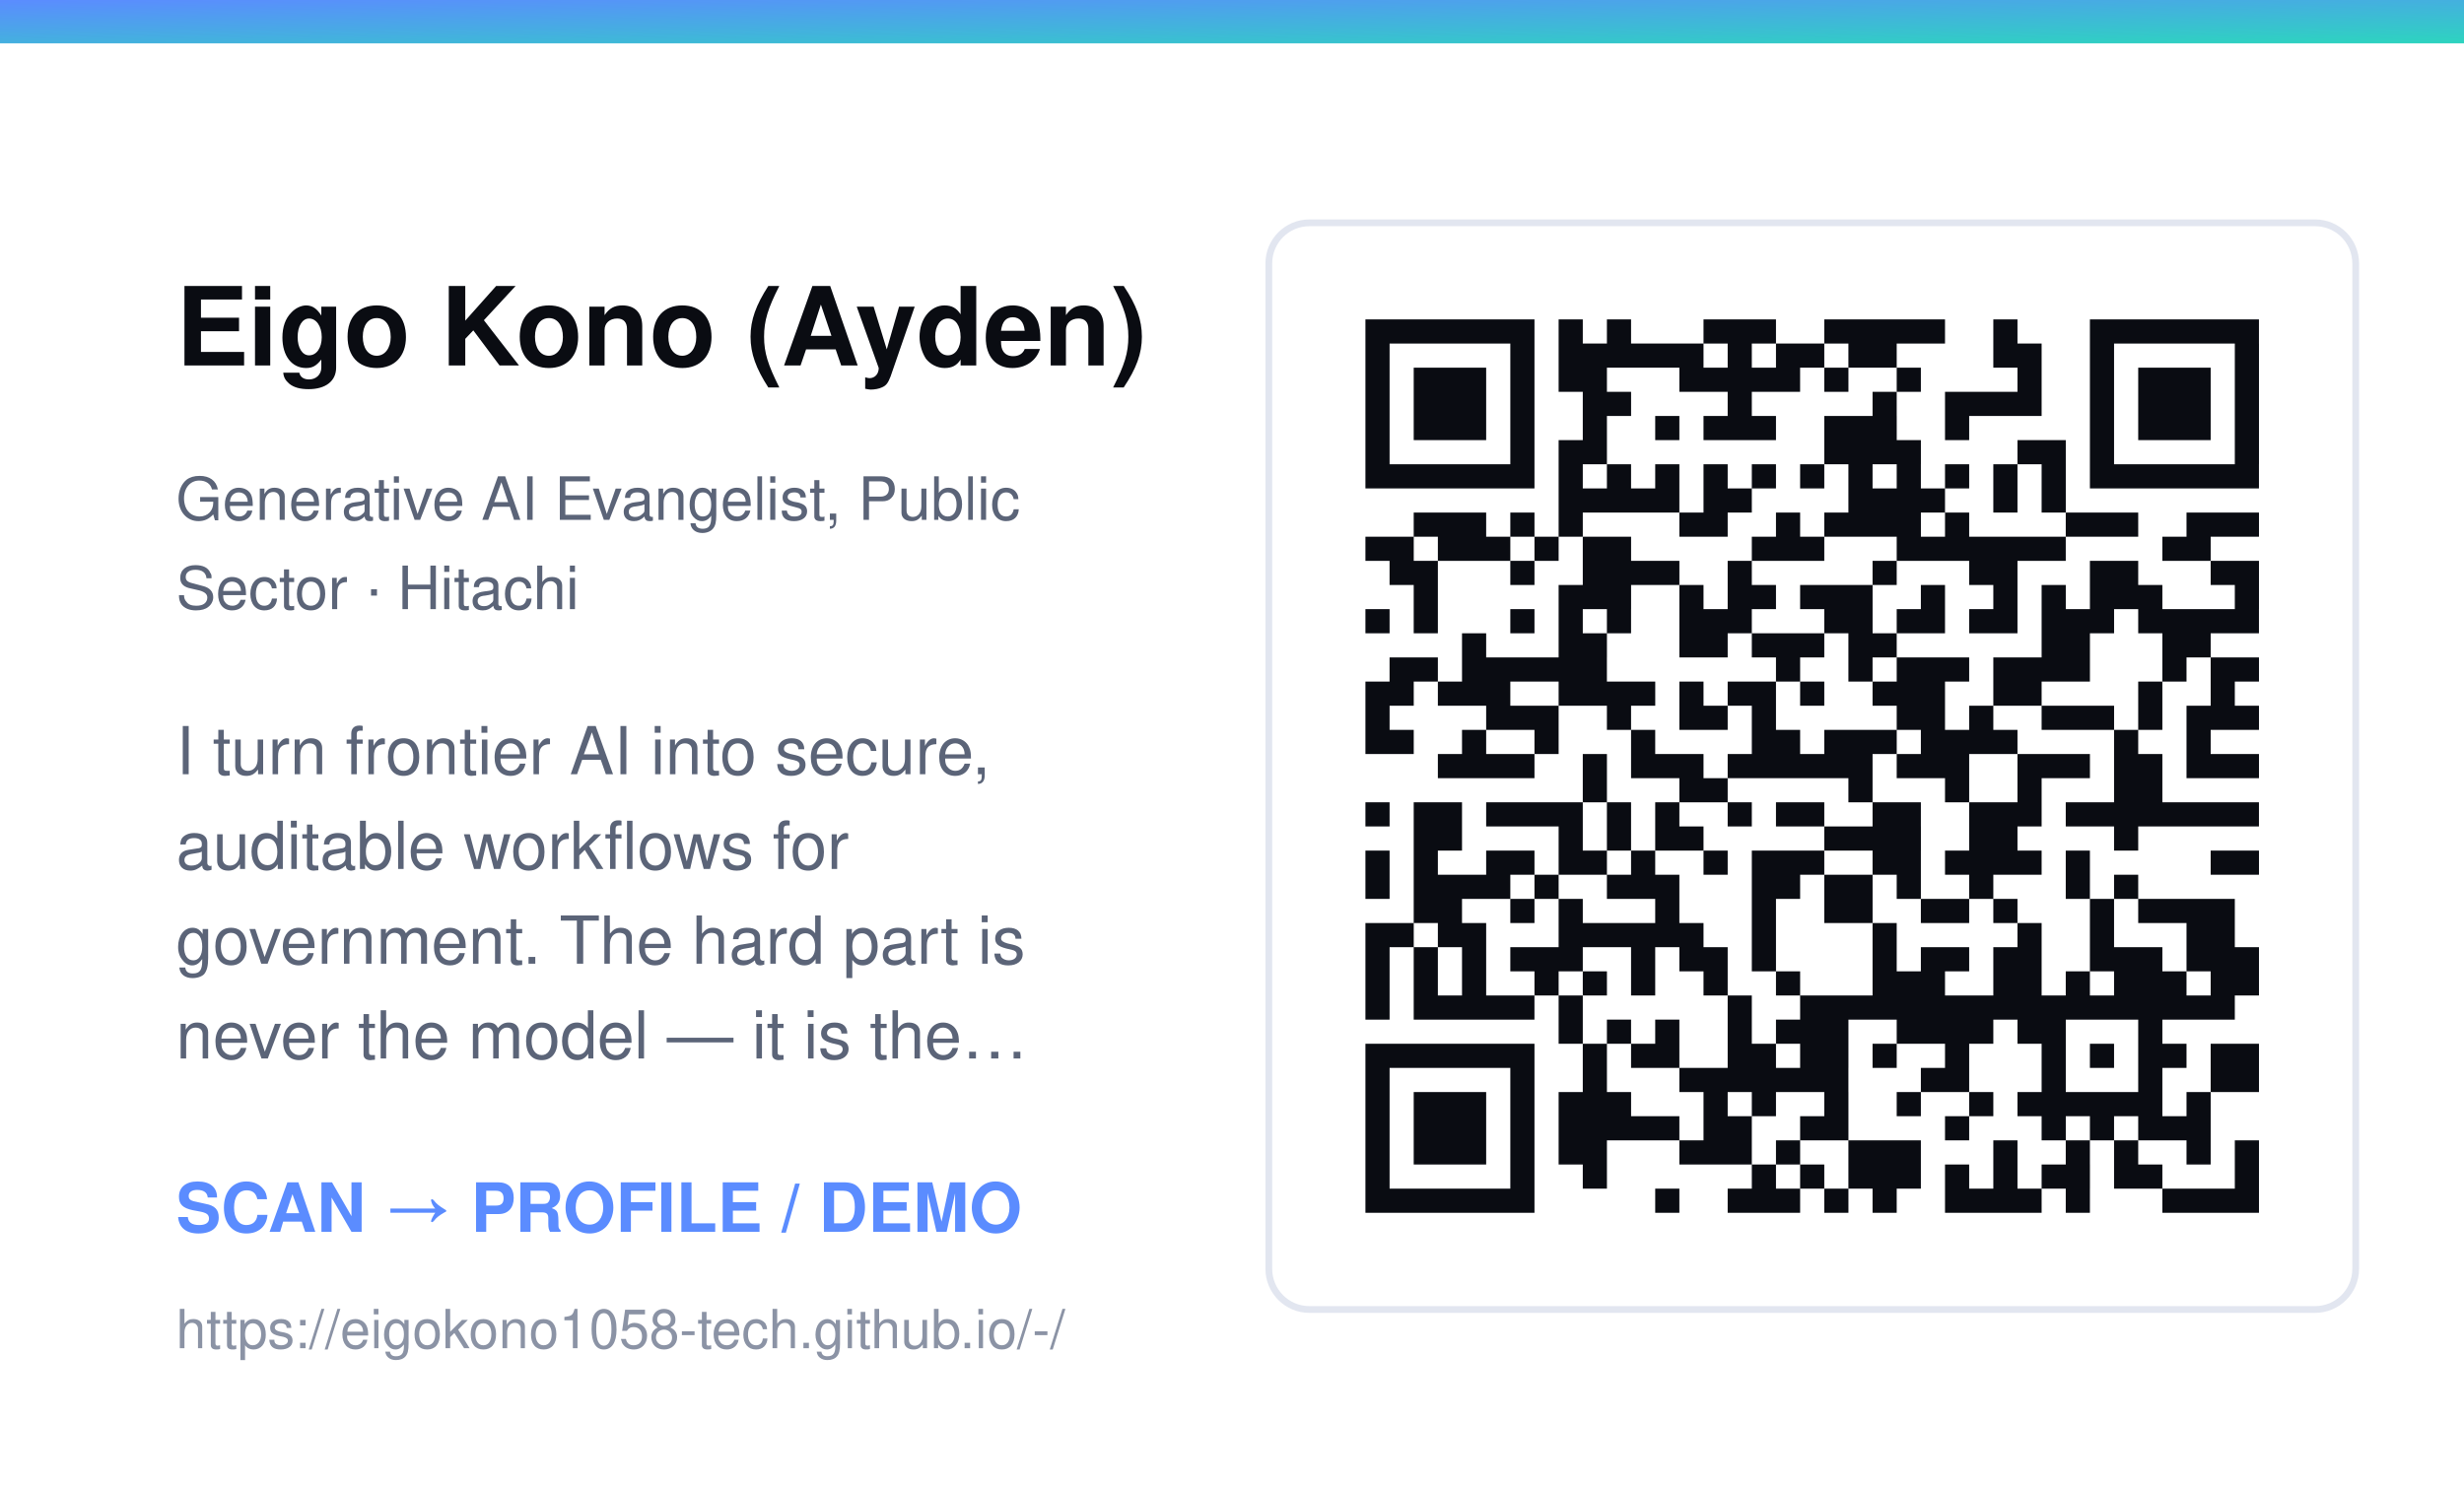
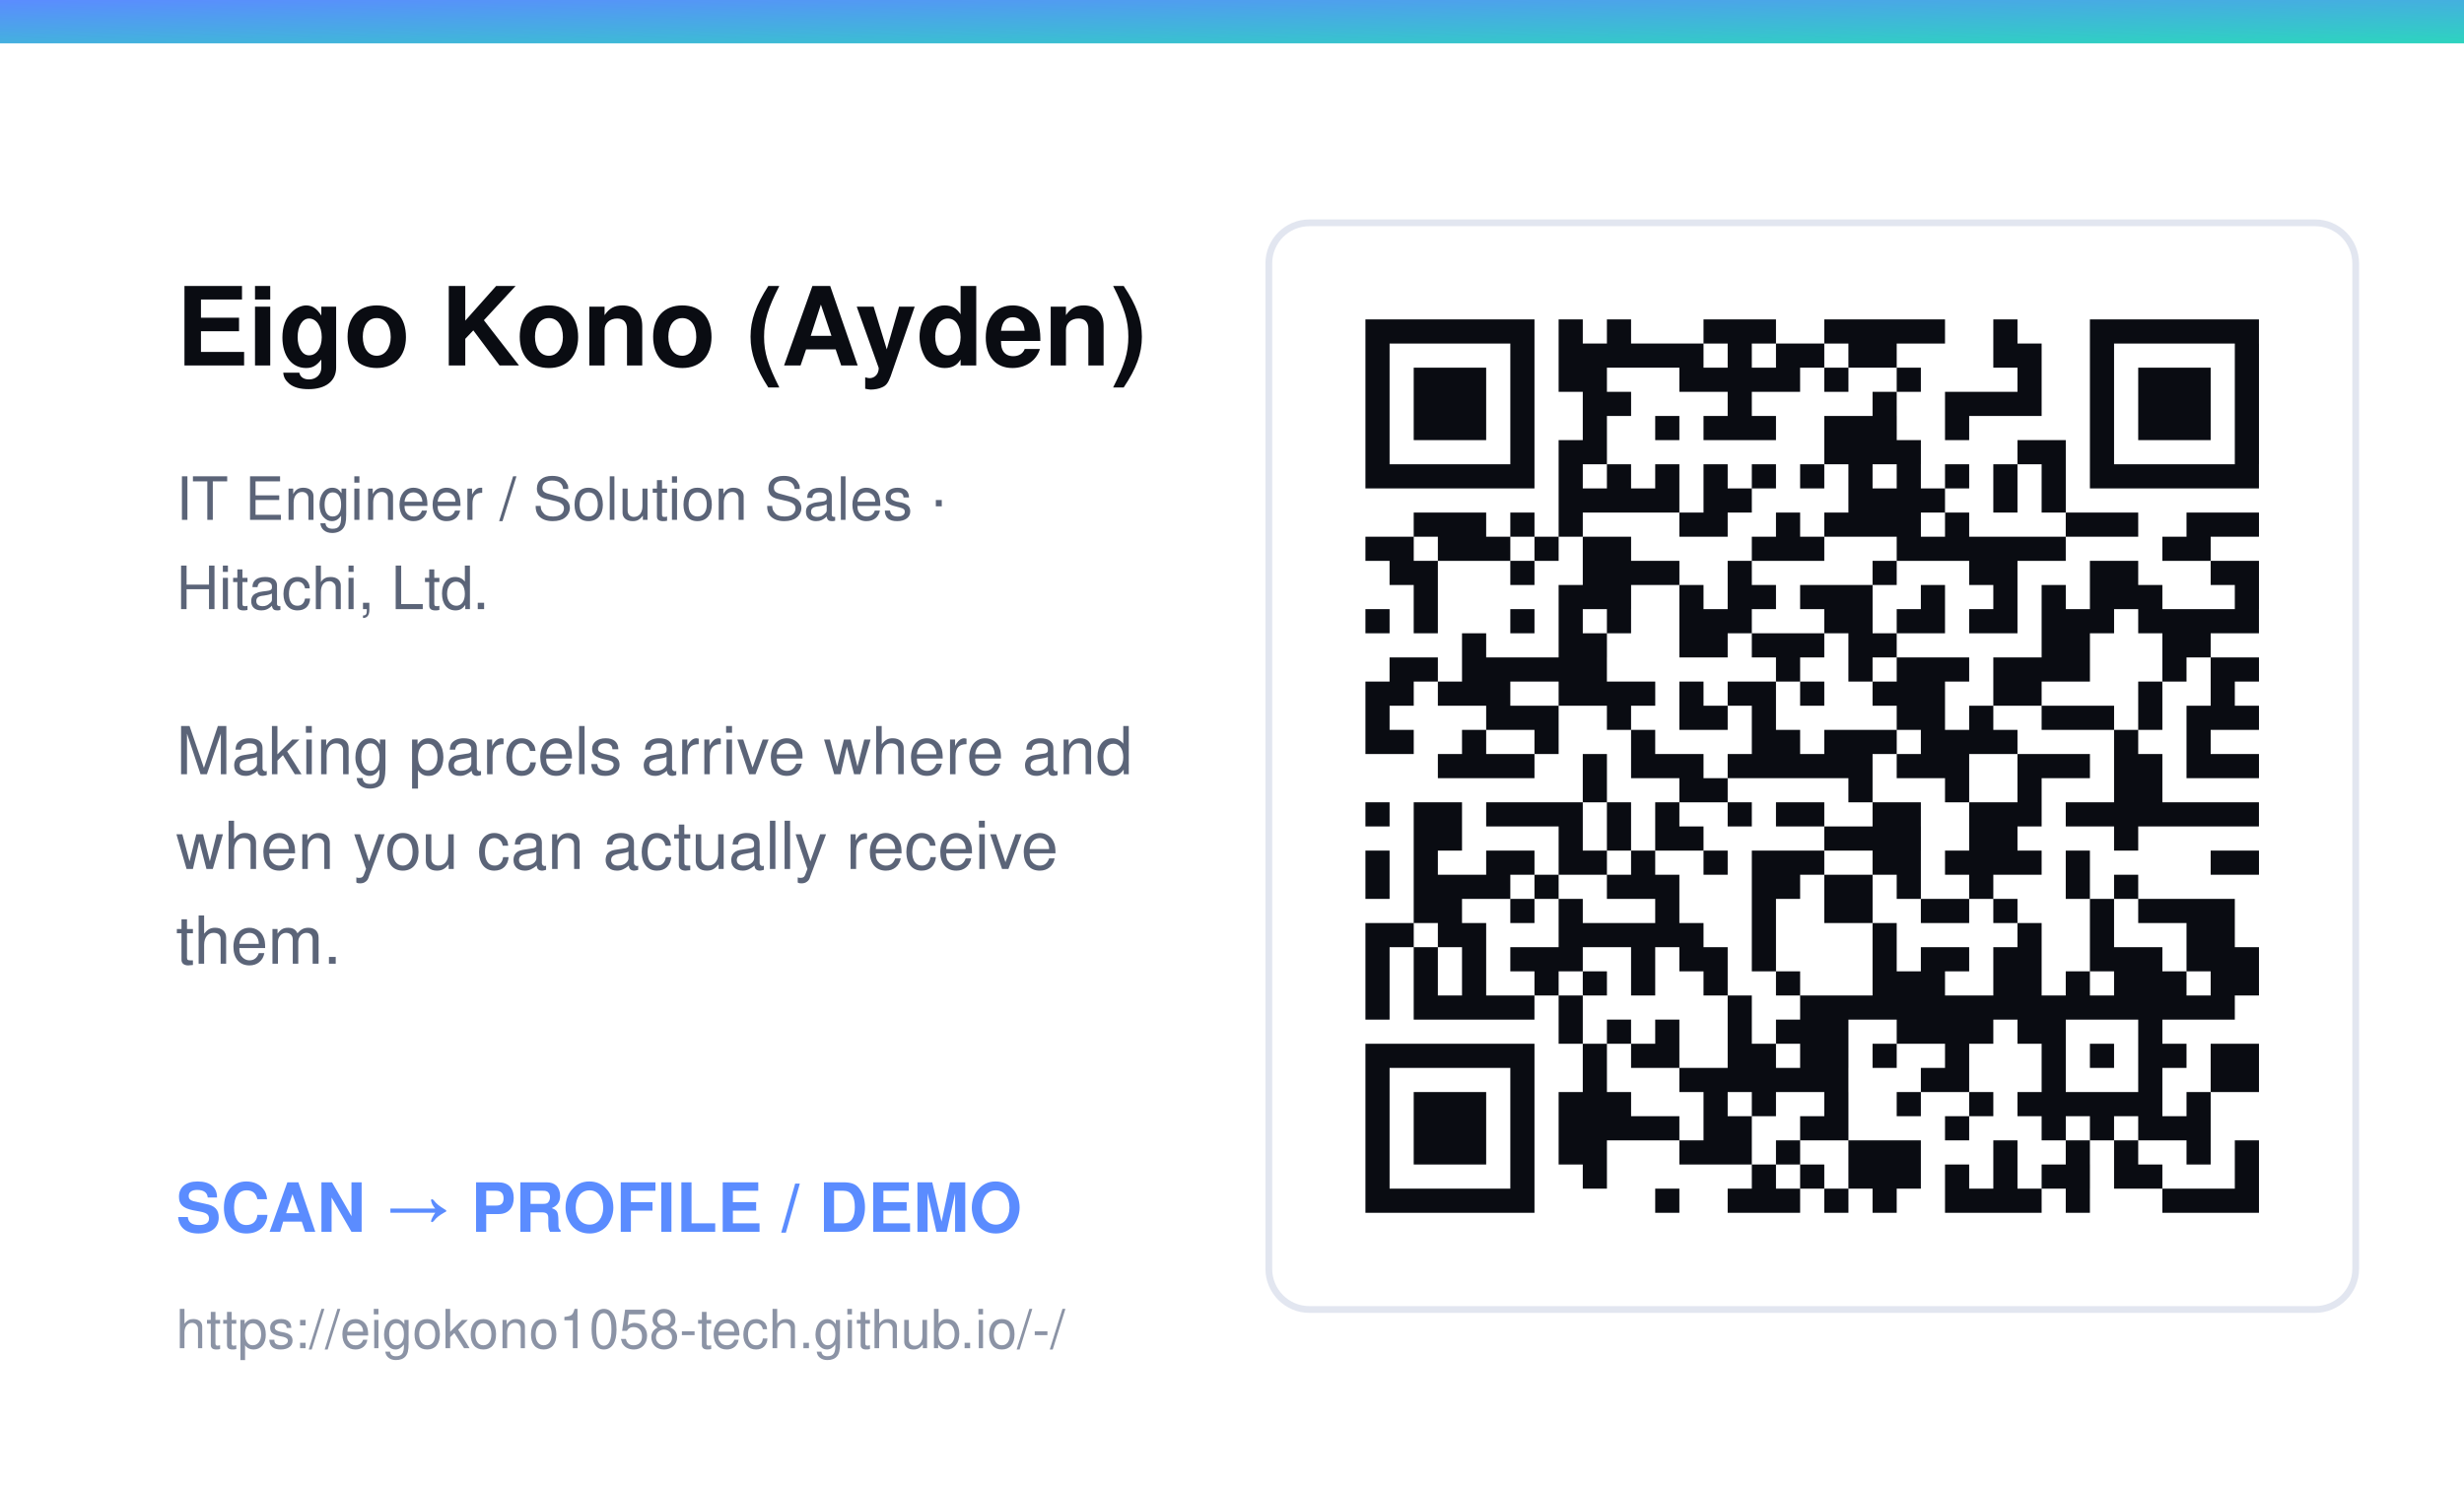
<svg xmlns="http://www.w3.org/2000/svg" width="91mm" height="55mm" viewBox="0 0 91 55">
  <defs>
    <linearGradient id="g" x1="0" y1="0" x2="1" y2="1">
      <stop offset="0" stop-color="#5b8cff" />
      <stop offset="1" stop-color="#2dd4bf" />
    </linearGradient>
  </defs>
  <rect width="91" height="55" fill="#ffffff" />
  <rect x="0" y="0" width="91" height="1.6" fill="url(#g)" />
  <g font-family="Helvetica, Arial, 'Hiragino Sans', 'Noto Sans JP', sans-serif">
    <text x="6.5" y="13.5" font-size="4.03" font-weight="700" fill="#0a0c12">Eigo Kono (Ayden)</text>
-     <text x="6.5" y="19.2" font-size="2.2" fill="#5b6478">Generative AI Evangelist, Public</text>
-     <text x="6.5" y="22.5" font-size="2.2" fill="#5b6478">Sector · Hitachi</text>
-     <text x="6.5" y="28.6" font-size="2.45" fill="#5b6478">I turn frontier AI into secure,</text>
-     <text x="6.5" y="32.1" font-size="2.45" fill="#5b6478">auditable workflows for</text>
-     <text x="6.5" y="35.6" font-size="2.45" fill="#5b6478">government. The hard part is</text>
-     <text x="6.5" y="39.1" font-size="2.45" fill="#5b6478">never the model — it is the…</text>
+     <text x="6.5" y="19.2" font-size="2.2" fill="#5b6478">IT Engineer / Solution Sales ·</text>
+     <text x="6.5" y="22.5" font-size="2.2" fill="#5b6478">Hitachi, Ltd.</text>
+     <text x="6.5" y="28.6" font-size="2.45" fill="#5b6478">Making parcels arrive where and</text>
+     <text x="6.5" y="32.1" font-size="2.45" fill="#5b6478">when you can actually receive</text>
+     <text x="6.5" y="35.6" font-size="2.45" fill="#5b6478">them.</text>
    <text x="6.5" y="45.5" font-size="2.5" font-weight="700" fill="#5b8cff">SCAN → PROFILE / DEMO</text>
    <text x="6.5" y="49.8" font-size="2.0" fill="#8b93a5">https://eigokono1058-tech.github.io/-/</text>
  </g>
  <g transform="translate(46.86 8.23)">
    <rect x="0.00" y="0.00" width="40.14" height="40.14" rx="1.5" fill="#ffffff" stroke="#e2e6f0" stroke-width="0.25" />
    <path fill="#0a0c12" d="M3.568 3.568h6.243v0.892h-6.243zM10.703 3.568h0.892v0.892h-0.892zM12.486 3.568h0.892v0.892h-0.892zM16.054 3.568h2.676v0.892h-2.676zM20.514 3.568h4.459v0.892h-4.459zM26.757 3.568h0.892v0.892h-0.892zM30.324 3.568h6.243v0.892h-6.243zM3.568 4.459h0.892v0.892h-0.892zM8.919 4.459h0.892v0.892h-0.892zM10.703 4.459h5.351v0.892h-5.351zM16.946 4.459h0.892v0.892h-0.892zM18.730 4.459h1.784v0.892h-1.784zM21.405 4.459h1.784v0.892h-1.784zM26.757 4.459h1.784v0.892h-1.784zM30.324 4.459h0.892v0.892h-0.892zM35.676 4.459h0.892v0.892h-0.892zM3.568 5.351h0.892v0.892h-0.892zM5.351 5.351h2.676v0.892h-2.676zM8.919 5.351h0.892v0.892h-0.892zM10.703 5.351h1.784v0.892h-1.784zM15.162 5.351h4.459v0.892h-4.459zM20.514 5.351h0.892v0.892h-0.892zM23.189 5.351h0.892v0.892h-0.892zM27.649 5.351h0.892v0.892h-0.892zM30.324 5.351h0.892v0.892h-0.892zM32.108 5.351h2.676v0.892h-2.676zM35.676 5.351h0.892v0.892h-0.892zM3.568 6.243h0.892v0.892h-0.892zM5.351 6.243h2.676v0.892h-2.676zM8.919 6.243h0.892v0.892h-0.892zM11.595 6.243h1.784v0.892h-1.784zM16.946 6.243h0.892v0.892h-0.892zM22.297 6.243h0.892v0.892h-0.892zM24.973 6.243h3.568v0.892h-3.568zM30.324 6.243h0.892v0.892h-0.892zM32.108 6.243h2.676v0.892h-2.676zM35.676 6.243h0.892v0.892h-0.892zM3.568 7.135h0.892v0.892h-0.892zM5.351 7.135h2.676v0.892h-2.676zM8.919 7.135h0.892v0.892h-0.892zM11.595 7.135h0.892v0.892h-0.892zM14.270 7.135h0.892v0.892h-0.892zM16.054 7.135h2.676v0.892h-2.676zM20.514 7.135h2.676v0.892h-2.676zM24.973 7.135h0.892v0.892h-0.892zM30.324 7.135h0.892v0.892h-0.892zM32.108 7.135h2.676v0.892h-2.676zM35.676 7.135h0.892v0.892h-0.892zM3.568 8.027h0.892v0.892h-0.892zM8.919 8.027h0.892v0.892h-0.892zM10.703 8.027h1.784v0.892h-1.784zM20.514 8.027h3.568v0.892h-3.568zM27.649 8.027h1.784v0.892h-1.784zM30.324 8.027h0.892v0.892h-0.892zM35.676 8.027h0.892v0.892h-0.892zM3.568 8.919h6.243v0.892h-6.243zM10.703 8.919h0.892v0.892h-0.892zM12.486 8.919h0.892v0.892h-0.892zM14.270 8.919h0.892v0.892h-0.892zM16.054 8.919h0.892v0.892h-0.892zM17.838 8.919h0.892v0.892h-0.892zM19.622 8.919h0.892v0.892h-0.892zM21.405 8.919h0.892v0.892h-0.892zM23.189 8.919h0.892v0.892h-0.892zM24.973 8.919h0.892v0.892h-0.892zM26.757 8.919h0.892v0.892h-0.892zM28.541 8.919h0.892v0.892h-0.892zM30.324 8.919h6.243v0.892h-6.243zM10.703 9.811h4.459v0.892h-4.459zM16.054 9.811h1.784v0.892h-1.784zM21.405 9.811h3.568v0.892h-3.568zM26.757 9.811h0.892v0.892h-0.892zM28.541 9.811h0.892v0.892h-0.892zM5.351 10.703h2.676v0.892h-2.676zM8.919 10.703h0.892v0.892h-0.892zM10.703 10.703h0.892v0.892h-0.892zM15.162 10.703h1.784v0.892h-1.784zM18.730 10.703h0.892v0.892h-0.892zM20.514 10.703h3.568v0.892h-3.568zM24.973 10.703h0.892v0.892h-0.892zM29.432 10.703h2.676v0.892h-2.676zM33.892 10.703h2.676v0.892h-2.676zM3.568 11.595h1.784v0.892h-1.784zM6.243 11.595h2.676v0.892h-2.676zM9.811 11.595h0.892v0.892h-0.892zM11.595 11.595h1.784v0.892h-1.784zM17.838 11.595h2.676v0.892h-2.676zM23.189 11.595h6.243v0.892h-6.243zM33.000 11.595h1.784v0.892h-1.784zM4.459 12.486h1.784v0.892h-1.784zM8.919 12.486h0.892v0.892h-0.892zM11.595 12.486h3.568v0.892h-3.568zM16.946 12.486h0.892v0.892h-0.892zM22.297 12.486h0.892v0.892h-0.892zM25.865 12.486h1.784v0.892h-1.784zM30.324 12.486h1.784v0.892h-1.784zM34.784 12.486h1.784v0.892h-1.784zM5.351 13.378h0.892v0.892h-0.892zM10.703 13.378h2.676v0.892h-2.676zM15.162 13.378h0.892v0.892h-0.892zM16.946 13.378h1.784v0.892h-1.784zM19.622 13.378h2.676v0.892h-2.676zM24.081 13.378h0.892v0.892h-0.892zM26.757 13.378h0.892v0.892h-0.892zM28.541 13.378h0.892v0.892h-0.892zM30.324 13.378h2.676v0.892h-2.676zM35.676 13.378h0.892v0.892h-0.892zM3.568 14.270h0.892v0.892h-0.892zM5.351 14.270h0.892v0.892h-0.892zM8.919 14.270h0.892v0.892h-0.892zM10.703 14.270h0.892v0.892h-0.892zM12.486 14.270h0.892v0.892h-0.892zM15.162 14.270h2.676v0.892h-2.676zM20.514 14.270h1.784v0.892h-1.784zM23.189 14.270h1.784v0.892h-1.784zM25.865 14.270h1.784v0.892h-1.784zM28.541 14.270h2.676v0.892h-2.676zM32.108 14.270h4.459v0.892h-4.459zM7.135 15.162h0.892v0.892h-0.892zM10.703 15.162h1.784v0.892h-1.784zM15.162 15.162h1.784v0.892h-1.784zM17.838 15.162h2.676v0.892h-2.676zM21.405 15.162h1.784v0.892h-1.784zM28.541 15.162h1.784v0.892h-1.784zM33.000 15.162h1.784v0.892h-1.784zM4.459 16.054h1.784v0.892h-1.784zM7.135 16.054h5.351v0.892h-5.351zM18.730 16.054h0.892v0.892h-0.892zM21.405 16.054h0.892v0.892h-0.892zM23.189 16.054h2.676v0.892h-2.676zM26.757 16.054h3.568v0.892h-3.568zM33.000 16.054h0.892v0.892h-0.892zM34.784 16.054h1.784v0.892h-1.784zM3.568 16.946h1.784v0.892h-1.784zM6.243 16.946h2.676v0.892h-2.676zM10.703 16.946h3.568v0.892h-3.568zM15.162 16.946h0.892v0.892h-0.892zM16.946 16.946h1.784v0.892h-1.784zM19.622 16.946h0.892v0.892h-0.892zM22.297 16.946h2.676v0.892h-2.676zM26.757 16.946h1.784v0.892h-1.784zM32.108 16.946h0.892v0.892h-0.892zM34.784 16.946h0.892v0.892h-0.892zM3.568 17.838h0.892v0.892h-0.892zM8.027 17.838h2.676v0.892h-2.676zM12.486 17.838h0.892v0.892h-0.892zM15.162 17.838h1.784v0.892h-1.784zM17.838 17.838h0.892v0.892h-0.892zM23.189 17.838h1.784v0.892h-1.784zM25.865 17.838h0.892v0.892h-0.892zM28.541 17.838h2.676v0.892h-2.676zM32.108 17.838h0.892v0.892h-0.892zM33.892 17.838h2.676v0.892h-2.676zM3.568 18.730h1.784v0.892h-1.784zM7.135 18.730h0.892v0.892h-0.892zM9.811 18.730h0.892v0.892h-0.892zM13.378 18.730h0.892v0.892h-0.892zM17.838 18.730h1.784v0.892h-1.784zM20.514 18.730h2.676v0.892h-2.676zM24.081 18.730h3.568v0.892h-3.568zM31.216 18.730h0.892v0.892h-0.892zM33.892 18.730h0.892v0.892h-0.892zM6.243 19.622h3.568v0.892h-3.568zM11.595 19.622h0.892v0.892h-0.892zM13.378 19.622h2.676v0.892h-2.676zM16.946 19.622h5.351v0.892h-5.351zM23.189 19.622h2.676v0.892h-2.676zM27.649 19.622h2.676v0.892h-2.676zM31.216 19.622h1.784v0.892h-1.784zM33.892 19.622h2.676v0.892h-2.676zM11.595 20.514h0.892v0.892h-0.892zM15.162 20.514h1.784v0.892h-1.784zM21.405 20.514h0.892v0.892h-0.892zM24.973 20.514h0.892v0.892h-0.892zM27.649 20.514h0.892v0.892h-0.892zM31.216 20.514h1.784v0.892h-1.784zM3.568 21.405h0.892v0.892h-0.892zM5.351 21.405h1.784v0.892h-1.784zM8.027 21.405h3.568v0.892h-3.568zM12.486 21.405h0.892v0.892h-0.892zM14.270 21.405h0.892v0.892h-0.892zM16.946 21.405h0.892v0.892h-0.892zM18.730 21.405h1.784v0.892h-1.784zM22.297 21.405h1.784v0.892h-1.784zM25.865 21.405h2.676v0.892h-2.676zM29.432 21.405h7.135v0.892h-7.135zM5.351 22.297h1.784v0.892h-1.784zM10.703 22.297h0.892v0.892h-0.892zM12.486 22.297h0.892v0.892h-0.892zM14.270 22.297h1.784v0.892h-1.784zM20.514 22.297h3.568v0.892h-3.568zM25.865 22.297h1.784v0.892h-1.784zM31.216 22.297h0.892v0.892h-0.892zM3.568 23.189h0.892v0.892h-0.892zM5.351 23.189h0.892v0.892h-0.892zM8.027 23.189h1.784v0.892h-1.784zM10.703 23.189h1.784v0.892h-1.784zM13.378 23.189h0.892v0.892h-0.892zM16.054 23.189h0.892v0.892h-0.892zM17.838 23.189h2.676v0.892h-2.676zM22.297 23.189h1.784v0.892h-1.784zM24.973 23.189h3.568v0.892h-3.568zM29.432 23.189h0.892v0.892h-0.892zM34.784 23.189h1.784v0.892h-1.784zM3.568 24.081h0.892v0.892h-0.892zM5.351 24.081h3.568v0.892h-3.568zM9.811 24.081h0.892v0.892h-0.892zM12.486 24.081h2.676v0.892h-2.676zM17.838 24.081h1.784v0.892h-1.784zM20.514 24.081h1.784v0.892h-1.784zM23.189 24.081h0.892v0.892h-0.892zM25.865 24.081h0.892v0.892h-0.892zM29.432 24.081h0.892v0.892h-0.892zM31.216 24.081h0.892v0.892h-0.892zM5.351 24.973h1.784v0.892h-1.784zM8.919 24.973h0.892v0.892h-0.892zM10.703 24.973h0.892v0.892h-0.892zM14.270 24.973h0.892v0.892h-0.892zM17.838 24.973h0.892v0.892h-0.892zM20.514 24.973h1.784v0.892h-1.784zM24.081 24.973h1.784v0.892h-1.784zM26.757 24.973h0.892v0.892h-0.892zM30.324 24.973h0.892v0.892h-0.892zM32.108 24.973h3.568v0.892h-3.568zM3.568 25.865h1.784v0.892h-1.784zM6.243 25.865h1.784v0.892h-1.784zM10.703 25.865h5.351v0.892h-5.351zM17.838 25.865h0.892v0.892h-0.892zM22.297 25.865h0.892v0.892h-0.892zM27.649 25.865h0.892v0.892h-0.892zM30.324 25.865h0.892v0.892h-0.892zM33.892 25.865h1.784v0.892h-1.784zM3.568 26.757h0.892v0.892h-0.892zM5.351 26.757h0.892v0.892h-0.892zM7.135 26.757h0.892v0.892h-0.892zM8.919 26.757h2.676v0.892h-2.676zM13.378 26.757h0.892v0.892h-0.892zM15.162 26.757h1.784v0.892h-1.784zM17.838 26.757h0.892v0.892h-0.892zM22.297 26.757h0.892v0.892h-0.892zM24.081 26.757h1.784v0.892h-1.784zM26.757 26.757h1.784v0.892h-1.784zM30.324 26.757h2.676v0.892h-2.676zM33.892 26.757h2.676v0.892h-2.676zM3.568 27.649h0.892v0.892h-0.892zM5.351 27.649h0.892v0.892h-0.892zM7.135 27.649h0.892v0.892h-0.892zM9.811 27.649h0.892v0.892h-0.892zM11.595 27.649h0.892v0.892h-0.892zM13.378 27.649h0.892v0.892h-0.892zM16.054 27.649h0.892v0.892h-0.892zM18.730 27.649h0.892v0.892h-0.892zM22.297 27.649h2.676v0.892h-2.676zM26.757 27.649h1.784v0.892h-1.784zM29.432 27.649h0.892v0.892h-0.892zM31.216 27.649h2.676v0.892h-2.676zM34.784 27.649h1.784v0.892h-1.784zM3.568 28.541h0.892v0.892h-0.892zM5.351 28.541h4.459v0.892h-4.459zM10.703 28.541h0.892v0.892h-0.892zM16.946 28.541h0.892v0.892h-0.892zM19.622 28.541h16.054v0.892h-16.054zM10.703 29.432h0.892v0.892h-0.892zM12.486 29.432h0.892v0.892h-0.892zM14.270 29.432h0.892v0.892h-0.892zM16.946 29.432h0.892v0.892h-0.892zM18.730 29.432h2.676v0.892h-2.676zM23.189 29.432h3.568v0.892h-3.568zM27.649 29.432h1.784v0.892h-1.784zM32.108 29.432h0.892v0.892h-0.892zM3.568 30.324h6.243v0.892h-6.243zM11.595 30.324h0.892v0.892h-0.892zM13.378 30.324h1.784v0.892h-1.784zM16.946 30.324h1.784v0.892h-1.784zM19.622 30.324h1.784v0.892h-1.784zM22.297 30.324h0.892v0.892h-0.892zM24.973 30.324h0.892v0.892h-0.892zM28.541 30.324h0.892v0.892h-0.892zM30.324 30.324h0.892v0.892h-0.892zM32.108 30.324h1.784v0.892h-1.784zM34.784 30.324h1.784v0.892h-1.784zM3.568 31.216h0.892v0.892h-0.892zM8.919 31.216h0.892v0.892h-0.892zM11.595 31.216h0.892v0.892h-0.892zM15.162 31.216h6.243v0.892h-6.243zM24.081 31.216h1.784v0.892h-1.784zM28.541 31.216h0.892v0.892h-0.892zM32.108 31.216h0.892v0.892h-0.892zM34.784 31.216h1.784v0.892h-1.784zM3.568 32.108h0.892v0.892h-0.892zM5.351 32.108h2.676v0.892h-2.676zM8.919 32.108h0.892v0.892h-0.892zM10.703 32.108h2.676v0.892h-2.676zM16.054 32.108h0.892v0.892h-0.892zM17.838 32.108h0.892v0.892h-0.892zM20.514 32.108h0.892v0.892h-0.892zM23.189 32.108h0.892v0.892h-0.892zM25.865 32.108h0.892v0.892h-0.892zM27.649 32.108h5.351v0.892h-5.351zM33.892 32.108h0.892v0.892h-0.892zM3.568 33.000h0.892v0.892h-0.892zM5.351 33.000h2.676v0.892h-2.676zM8.919 33.000h0.892v0.892h-0.892zM10.703 33.000h4.459v0.892h-4.459zM16.054 33.000h1.784v0.892h-1.784zM19.622 33.000h1.784v0.892h-1.784zM24.973 33.000h0.892v0.892h-0.892zM28.541 33.000h0.892v0.892h-0.892zM30.324 33.000h0.892v0.892h-0.892zM32.108 33.000h2.676v0.892h-2.676zM3.568 33.892h0.892v0.892h-0.892zM5.351 33.892h2.676v0.892h-2.676zM8.919 33.892h0.892v0.892h-0.892zM10.703 33.892h1.784v0.892h-1.784zM15.162 33.892h2.676v0.892h-2.676zM18.730 33.892h0.892v0.892h-0.892zM21.405 33.892h2.676v0.892h-2.676zM26.757 33.892h0.892v0.892h-0.892zM29.432 33.892h0.892v0.892h-0.892zM31.216 33.892h0.892v0.892h-0.892zM33.892 33.892h0.892v0.892h-0.892zM35.676 33.892h0.892v0.892h-0.892zM3.568 34.784h0.892v0.892h-0.892zM8.919 34.784h0.892v0.892h-0.892zM11.595 34.784h0.892v0.892h-0.892zM17.838 34.784h0.892v0.892h-0.892zM19.622 34.784h0.892v0.892h-0.892zM21.405 34.784h2.676v0.892h-2.676zM24.973 34.784h0.892v0.892h-0.892zM26.757 34.784h0.892v0.892h-0.892zM28.541 34.784h1.784v0.892h-1.784zM31.216 34.784h1.784v0.892h-1.784zM35.676 34.784h0.892v0.892h-0.892zM3.568 35.676h6.243v0.892h-6.243zM14.270 35.676h0.892v0.892h-0.892zM16.946 35.676h2.676v0.892h-2.676zM20.514 35.676h0.892v0.892h-0.892zM22.297 35.676h0.892v0.892h-0.892zM24.973 35.676h3.568v0.892h-3.568zM29.432 35.676h0.892v0.892h-0.892zM33.000 35.676h3.568v0.892h-3.568z" />
  </g>
</svg>
